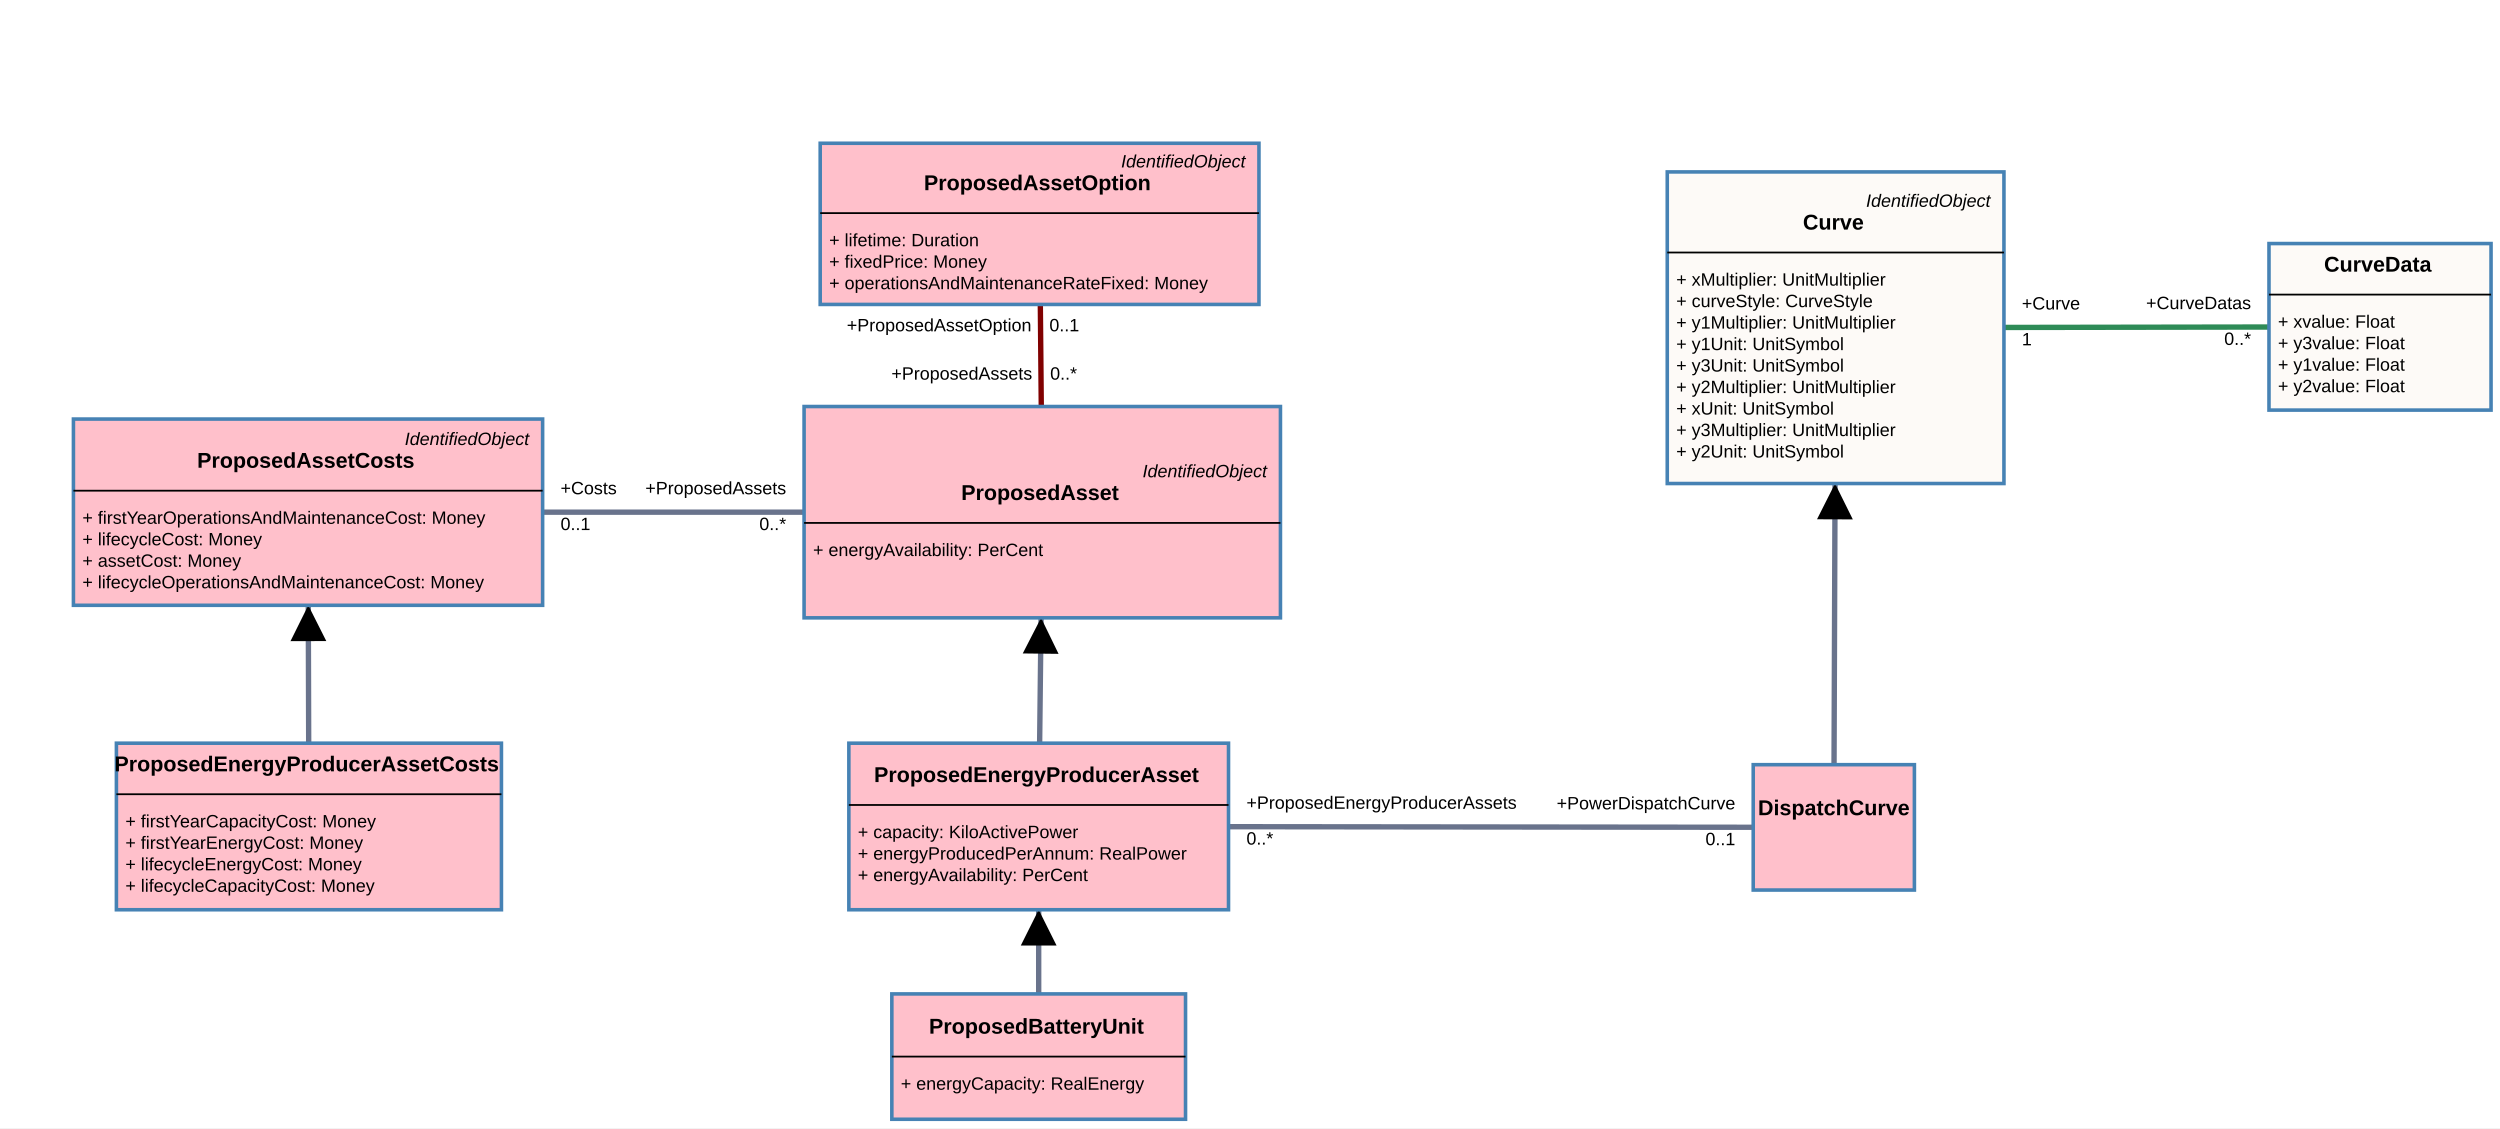
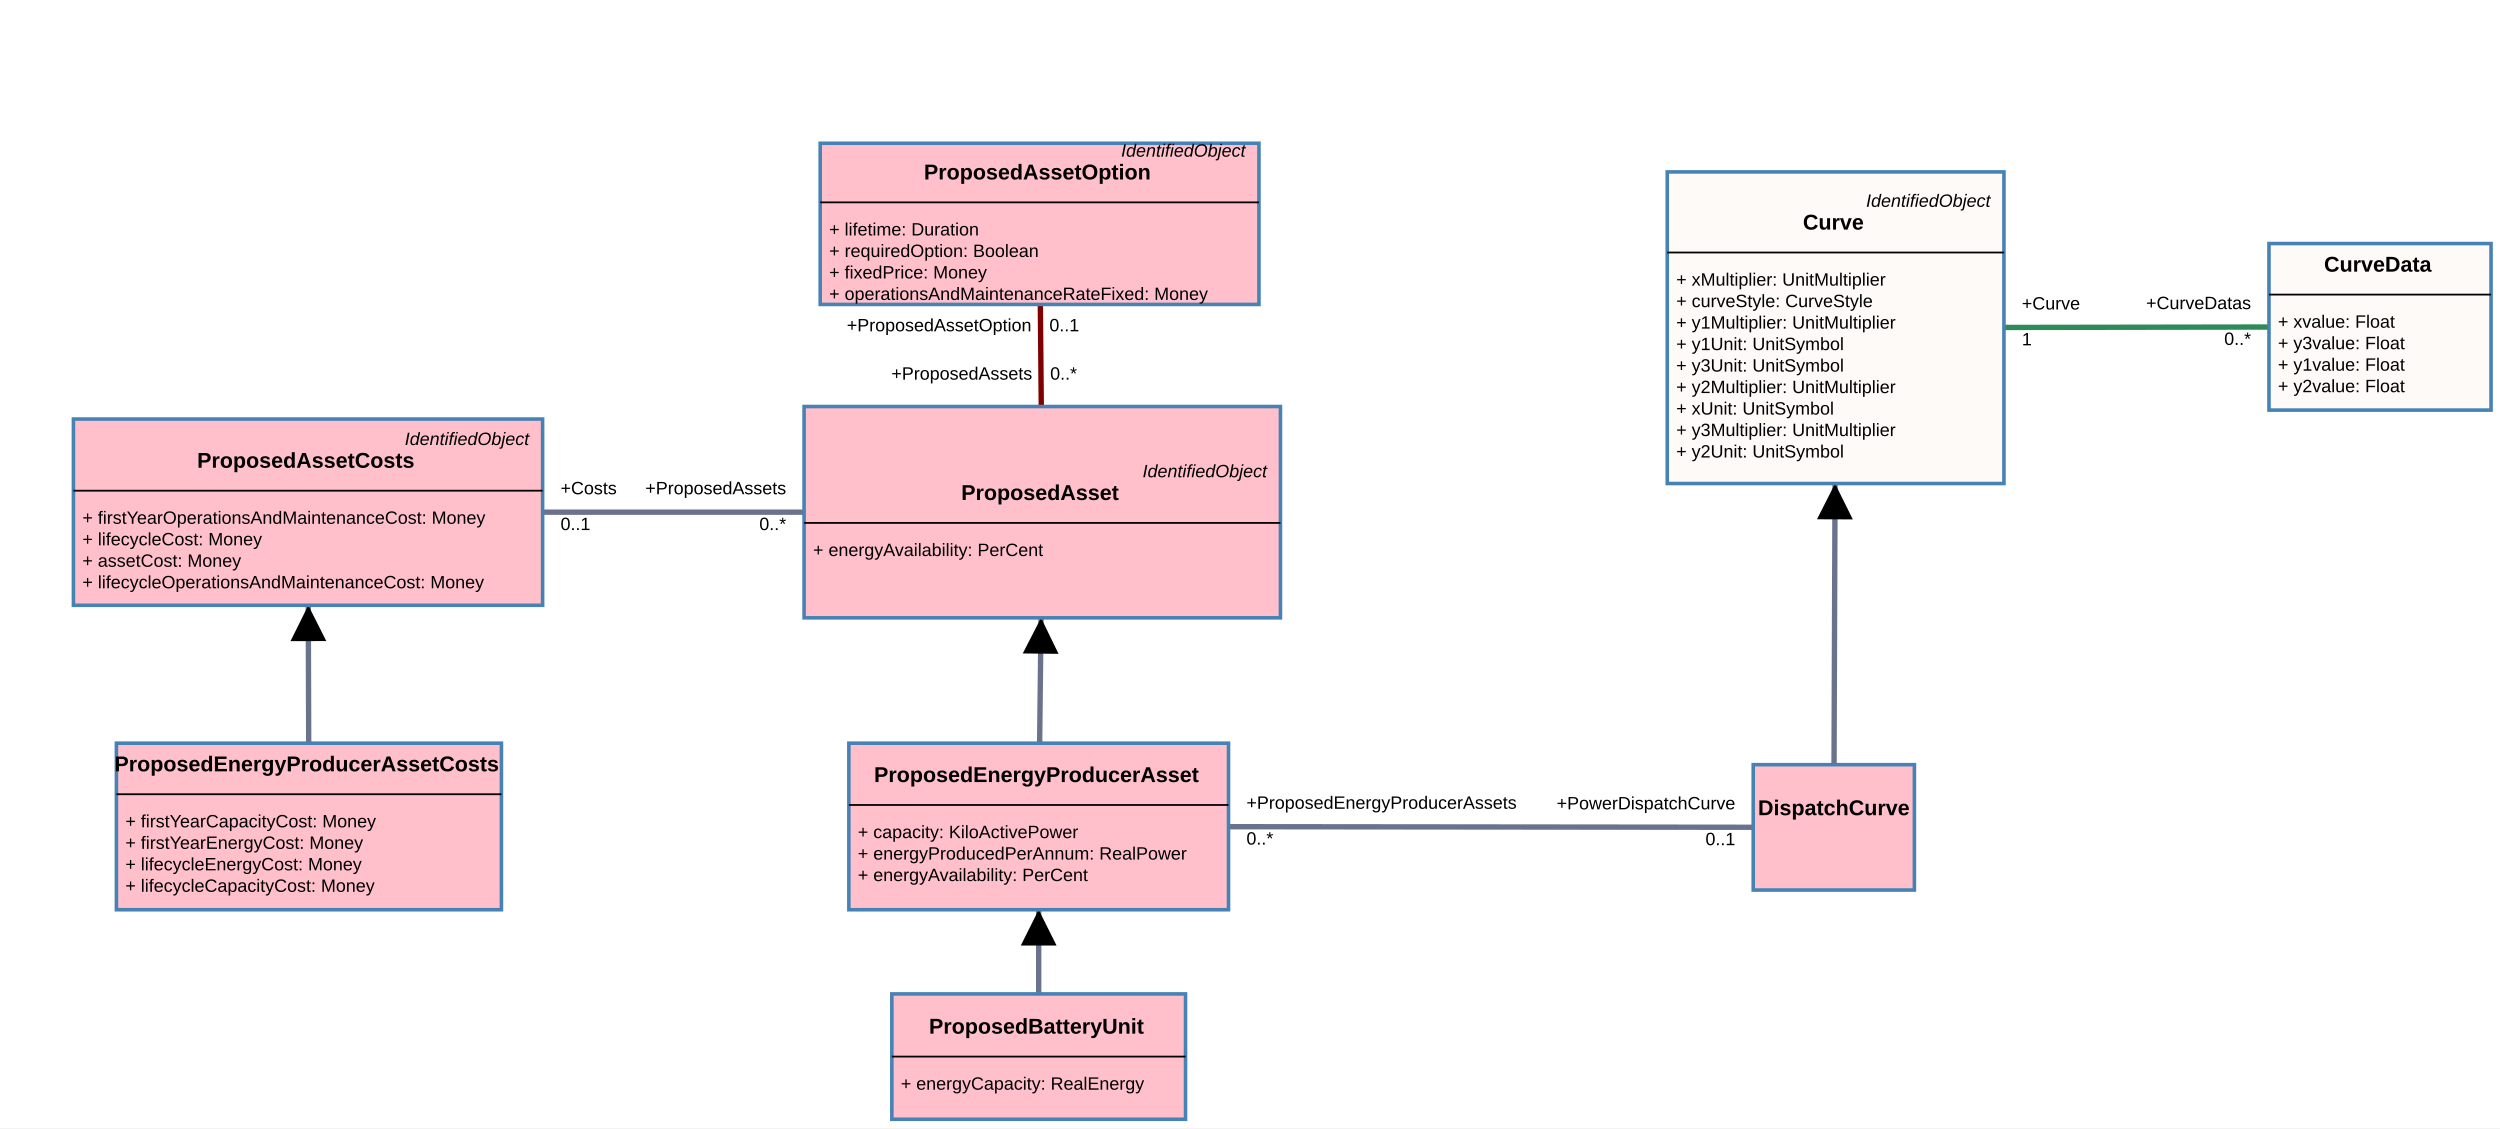
<svg xmlns="http://www.w3.org/2000/svg" width="1396" height="630">
  <rect width="100%" height="100%" fill="white" />
  <g class="zoom-group">
    <defs>
      <marker id="arrowhead" viewBox="-0 -5 10 10" refX="5" refY="0" orient="auto" markerWidth="10" markerHeight="10" xoverflow="visible">
        <path d="M 0,-5 L 10 ,0 L 0,5" fill="black" style="stroke: none;" />
      </marker>
    </defs>
    <line class="link" x1="1329" y1="182.5" x2="1025" y2="183" stroke="#2e8b57" stroke-width="3" />
    <line class="link" x1="582" y1="286" x2="580.5" y2="125" stroke="#800000" stroke-width="3" />
    <line class="link" x1="580" y1="461.5" x2="582" y2="286" stroke="#69738c" stroke-width="3" marker-end="url(#arrowhead)" />
    <line class="link" x1="580" y1="590" x2="580" y2="461.5" stroke="#69738c" stroke-width="3" marker-end="url(#arrowhead)" />
    <line class="link" x1="1024" y1="462" x2="1025" y2="183" stroke="#69738c" stroke-width="3" marker-end="url(#arrowhead)" />
    <line class="link" x1="580" y1="461.5" x2="1024" y2="462" stroke="#69738c" stroke-width="3" />
    <line class="link" x1="172.5" y1="461.5" x2="172" y2="286" stroke="#69738c" stroke-width="3" marker-end="url(#arrowhead)" />
    <line class="link" x1="172" y1="286" x2="582" y2="286" stroke="#69738c" stroke-width="3" />
    <line class="arrow" x2="581.214" y2="354.999" x1="580" y1="461.5" stroke="#69738c" stroke-width="2" marker-end="url(#arrowhead)" />
    <line class="arrow" x2="580" y2="518" x1="580" y1="590" stroke="#69738c" stroke-width="2" marker-end="url(#arrowhead)" />
    <line class="arrow" x2="1024.652" y2="280" x1="1024" y1="462" stroke="#69738c" stroke-width="2" marker-end="url(#arrowhead)" />
    <line class="arrow" x2="172.177" y2="348" x1="172.5" y1="461.5" stroke="#69738c" stroke-width="2" marker-end="url(#arrowhead)" />
    <g class="draggable" transform="translate(1267, 136)">
      <rect class="box" width="124" height="93" style="fill: #fdfaf7; stroke: steelblue; stroke-width: 2px; cursor: move;" />
      <text x="0" y="0" text-anchor="start" font-size="10px">
        <tspan x="62" y="11.5" dy=".35em" text-anchor="middle" style="font-family: Arial, sans-serif; font-weight: 700; font-style: normal; fill: black; font-size: 12px; pointer-events: none;">CurveData</tspan>
        <tspan x="5" y="43.5" dy=".35em" text-anchor="start" style="font-family: Arial, sans-serif; font-weight: 400; font-style: normal; fill: black; font-size: 10px; pointer-events: none;">+   xvalue: Float</tspan>
        <tspan x="5" y="55.5" dy=".35em" text-anchor="start" style="font-family: Arial, sans-serif; font-weight: 400; font-style: normal; fill: black; font-size: 10px; pointer-events: none;">+   y3value: Float</tspan>
        <tspan x="5" y="67.5" dy=".35em" text-anchor="start" style="font-family: Arial, sans-serif; font-weight: 400; font-style: normal; fill: black; font-size: 10px; pointer-events: none;">+   y1value: Float</tspan>
        <tspan x="5" y="79.5" dy=".35em" text-anchor="start" style="font-family: Arial, sans-serif; font-weight: 400; font-style: normal; fill: black; font-size: 10px; pointer-events: none;">+   y2value: Float</tspan>
      </text>
      <line x1="0" x2="124" y1="28.5" y2="28.5" stroke="black" stroke-width="1" />
    </g>
    <g class="draggable" transform="translate(931, 96)">
      <rect class="box" width="188" height="174" style="fill: #fdfaf7; stroke: steelblue; stroke-width: 2px; cursor: move;" />
      <text x="0" y="0" text-anchor="start" font-size="10px">
        <tspan x="183" y="16" dy=".35em" text-anchor="end" style="font-family: Arial, sans-serif; font-weight: 400; font-style: italic; fill: black; font-size: 10px; pointer-events: none;">IdentifiedObject</tspan>
        <tspan x="94" y="28" dy=".35em" text-anchor="middle" style="font-family: Arial, sans-serif; font-weight: 700; font-style: normal; fill: black; font-size: 12px; pointer-events: none;">Curve</tspan>
        <tspan x="5" y="60" dy=".35em" text-anchor="start" style="font-family: Arial, sans-serif; font-weight: 400; font-style: normal; fill: black; font-size: 10px; pointer-events: none;">+   xMultiplier: UnitMultiplier</tspan>
        <tspan x="5" y="72" dy=".35em" text-anchor="start" style="font-family: Arial, sans-serif; font-weight: 400; font-style: normal; fill: black; font-size: 10px; pointer-events: none;">+   curveStyle: CurveStyle</tspan>
        <tspan x="5" y="84" dy=".35em" text-anchor="start" style="font-family: Arial, sans-serif; font-weight: 400; font-style: normal; fill: black; font-size: 10px; pointer-events: none;">+   y1Multiplier: UnitMultiplier</tspan>
        <tspan x="5" y="96" dy=".35em" text-anchor="start" style="font-family: Arial, sans-serif; font-weight: 400; font-style: normal; fill: black; font-size: 10px; pointer-events: none;">+   y1Unit: UnitSymbol</tspan>
        <tspan x="5" y="108" dy=".35em" text-anchor="start" style="font-family: Arial, sans-serif; font-weight: 400; font-style: normal; fill: black; font-size: 10px; pointer-events: none;">+   y3Unit: UnitSymbol</tspan>
        <tspan x="5" y="120" dy=".35em" text-anchor="start" style="font-family: Arial, sans-serif; font-weight: 400; font-style: normal; fill: black; font-size: 10px; pointer-events: none;">+   y2Multiplier: UnitMultiplier</tspan>
        <tspan x="5" y="132" dy=".35em" text-anchor="start" style="font-family: Arial, sans-serif; font-weight: 400; font-style: normal; fill: black; font-size: 10px; pointer-events: none;">+   xUnit: UnitSymbol</tspan>
        <tspan x="5" y="144" dy=".35em" text-anchor="start" style="font-family: Arial, sans-serif; font-weight: 400; font-style: normal; fill: black; font-size: 10px; pointer-events: none;">+   y3Multiplier: UnitMultiplier</tspan>
        <tspan x="5" y="156" dy=".35em" text-anchor="start" style="font-family: Arial, sans-serif; font-weight: 400; font-style: normal; fill: black; font-size: 10px; pointer-events: none;">+   y2Unit: UnitSymbol</tspan>
      </text>
      <line x1="0" x2="188" y1="45" y2="45" stroke="black" stroke-width="1" />
    </g>
    <g class="draggable" transform="translate(458, 80)">
      <rect class="box" width="245" height="90" style="fill: #ffc0cb; stroke: steelblue; stroke-width: 2px; cursor: move;" />
      <text x="0" y="0" text-anchor="start" font-size="10px">
-         <tspan x="240" y="10" dy=".35em" text-anchor="end" style="font-family: Arial, sans-serif; font-weight: 400; font-style: italic; fill: black; font-size: 10px; pointer-events: none;">IdentifiedObject</tspan>
-         <tspan x="122.5" y="22" dy=".35em" text-anchor="middle" style="font-family: Arial, sans-serif; font-weight: 700; font-style: normal; fill: black; font-size: 12px; pointer-events: none;">ProposedAssetOption</tspan>
-         <tspan x="5" y="54" dy=".35em" text-anchor="start" style="font-family: Arial, sans-serif; font-weight: 400; font-style: normal; fill: black; font-size: 10px; pointer-events: none;">+   lifetime: Duration</tspan>
-         <tspan x="5" y="66" dy=".35em" text-anchor="start" style="font-family: Arial, sans-serif; font-weight: 400; font-style: normal; fill: black; font-size: 10px; pointer-events: none;">+   fixedPrice: Money</tspan>
-         <tspan x="5" y="78" dy=".35em" text-anchor="start" style="font-family: Arial, sans-serif; font-weight: 400; font-style: normal; fill: black; font-size: 10px; pointer-events: none;">+   operationsAndMaintenanceRateFixed: Money</tspan>
+         <tspan x="240" y="4" dy=".35em" text-anchor="end" style="font-family: Arial, sans-serif; font-weight: 400; font-style: italic; fill: black; font-size: 10px; pointer-events: none;">IdentifiedObject</tspan>
+         <tspan x="122.5" y="16" dy=".35em" text-anchor="middle" style="font-family: Arial, sans-serif; font-weight: 700; font-style: normal; fill: black; font-size: 12px; pointer-events: none;">ProposedAssetOption</tspan>
+         <tspan x="5" y="48" dy=".35em" text-anchor="start" style="font-family: Arial, sans-serif; font-weight: 400; font-style: normal; fill: black; font-size: 10px; pointer-events: none;">+   lifetime: Duration</tspan>
+         <tspan x="5" y="60" dy=".35em" text-anchor="start" style="font-family: Arial, sans-serif; font-weight: 400; font-style: normal; fill: black; font-size: 10px; pointer-events: none;">+   requiredOption: Boolean</tspan>
+         <tspan x="5" y="72" dy=".35em" text-anchor="start" style="font-family: Arial, sans-serif; font-weight: 400; font-style: normal; fill: black; font-size: 10px; pointer-events: none;">+   fixedPrice: Money</tspan>
+         <tspan x="5" y="84" dy=".35em" text-anchor="start" style="font-family: Arial, sans-serif; font-weight: 400; font-style: normal; fill: black; font-size: 10px; pointer-events: none;">+   operationsAndMaintenanceRateFixed: Money</tspan>
      </text>
-       <line x1="0" x2="245" y1="39" y2="39" stroke="black" stroke-width="1" />
+       <line x1="0" x2="245" y1="33" y2="33" stroke="black" stroke-width="1" />
    </g>
    <g class="draggable" transform="translate(449, 227)">
      <rect class="box" width="266" height="118" style="fill: #ffc0cb; stroke: steelblue; stroke-width: 2px; cursor: move;" />
      <text x="0" y="0" text-anchor="start" font-size="10px">
        <tspan x="261" y="36" dy=".35em" text-anchor="end" style="font-family: Arial, sans-serif; font-weight: 400; font-style: italic; fill: black; font-size: 10px; pointer-events: none;">IdentifiedObject</tspan>
        <tspan x="133" y="48" dy=".35em" text-anchor="middle" style="font-family: Arial, sans-serif; font-weight: 700; font-style: normal; fill: black; font-size: 12px; pointer-events: none;">ProposedAsset</tspan>
        <tspan x="5" y="80" dy=".35em" text-anchor="start" style="font-family: Arial, sans-serif; font-weight: 400; font-style: normal; fill: black; font-size: 10px; pointer-events: none;">+   energyAvailability: PerCent</tspan>
      </text>
      <line x1="0" x2="266" y1="65" y2="65" stroke="black" stroke-width="1" />
    </g>
    <g class="draggable" transform="translate(474, 415)">
      <rect class="box" width="212" height="93" style="fill: #ffc0cb; stroke: steelblue; stroke-width: 2px; cursor: move;" />
      <text x="0" y="0" text-anchor="start" font-size="10px">
        <tspan x="106" y="17.5" dy=".35em" text-anchor="middle" style="font-family: Arial, sans-serif; font-weight: 700; font-style: normal; fill: black; font-size: 12px; pointer-events: none;">ProposedEnergyProducerAsset</tspan>
        <tspan x="5" y="49.5" dy=".35em" text-anchor="start" style="font-family: Arial, sans-serif; font-weight: 400; font-style: normal; fill: black; font-size: 10px; pointer-events: none;">+   capacity: KiloActivePower</tspan>
        <tspan x="5" y="61.5" dy=".35em" text-anchor="start" style="font-family: Arial, sans-serif; font-weight: 400; font-style: normal; fill: black; font-size: 10px; pointer-events: none;">+   energyProducedPerAnnum: RealPower</tspan>
        <tspan x="5" y="73.5" dy=".35em" text-anchor="start" style="font-family: Arial, sans-serif; font-weight: 400; font-style: normal; fill: black; font-size: 10px; pointer-events: none;">+   energyAvailability: PerCent</tspan>
      </text>
      <line x1="0" x2="212" y1="34.5" y2="34.5" stroke="black" stroke-width="1" />
    </g>
    <g class="draggable" transform="translate(498, 555)">
      <rect class="box" width="164" height="70" style="fill: #ffc0cb; stroke: steelblue; stroke-width: 2px; cursor: move;" />
      <text x="0" y="0" text-anchor="start" font-size="10px">
        <tspan x="82" y="18" dy=".35em" text-anchor="middle" style="font-family: Arial, sans-serif; font-weight: 700; font-style: normal; fill: black; font-size: 12px; pointer-events: none;">ProposedBatteryUnit</tspan>
        <tspan x="5" y="50" dy=".35em" text-anchor="start" style="font-family: Arial, sans-serif; font-weight: 400; font-style: normal; fill: black; font-size: 10px; pointer-events: none;">+   energyCapacity: RealEnergy</tspan>
      </text>
      <line x1="0" x2="164" y1="35" y2="35" stroke="black" stroke-width="1" />
    </g>
    <g class="draggable" transform="translate(979, 427)">
      <rect class="box" width="90" height="70" style="fill: #ffc0cb; stroke: steelblue; stroke-width: 2px; cursor: move;" />
      <text x="0" y="0" text-anchor="start" font-size="10px">
        <tspan x="45" y="24" dy=".35em" text-anchor="middle" style="font-family: Arial, sans-serif; font-weight: 700; font-style: normal; fill: black; font-size: 12px; pointer-events: none;">DispatchCurve</tspan>
      </text>
    </g>
    <g class="draggable" transform="translate(41, 234)">
      <rect class="box" width="262" height="104" style="fill: #ffc0cb; stroke: steelblue; stroke-width: 2px; cursor: move;" />
      <text x="0" y="0" text-anchor="start" font-size="10px">
        <tspan x="257" y="11" dy=".35em" text-anchor="end" style="font-family: Arial, sans-serif; font-weight: 400; font-style: italic; fill: black; font-size: 10px; pointer-events: none;">IdentifiedObject</tspan>
        <tspan x="131" y="23" dy=".35em" text-anchor="middle" style="font-family: Arial, sans-serif; font-weight: 700; font-style: normal; fill: black; font-size: 12px; pointer-events: none;">ProposedAssetCosts</tspan>
        <tspan x="5" y="55" dy=".35em" text-anchor="start" style="font-family: Arial, sans-serif; font-weight: 400; font-style: normal; fill: black; font-size: 10px; pointer-events: none;">+   firstYearOperationsAndMaintenanceCost: Money</tspan>
        <tspan x="5" y="67" dy=".35em" text-anchor="start" style="font-family: Arial, sans-serif; font-weight: 400; font-style: normal; fill: black; font-size: 10px; pointer-events: none;">+   lifecycleCost: Money</tspan>
        <tspan x="5" y="79" dy=".35em" text-anchor="start" style="font-family: Arial, sans-serif; font-weight: 400; font-style: normal; fill: black; font-size: 10px; pointer-events: none;">+   assetCost: Money</tspan>
        <tspan x="5" y="91" dy=".35em" text-anchor="start" style="font-family: Arial, sans-serif; font-weight: 400; font-style: normal; fill: black; font-size: 10px; pointer-events: none;">+   lifecycleOperationsAndMaintenanceCost: Money</tspan>
      </text>
      <line x1="0" x2="262" y1="40" y2="40" stroke="black" stroke-width="1" />
    </g>
    <g class="draggable" transform="translate(65, 415)">
      <rect class="box" width="215" height="93" style="fill: #ffc0cb; stroke: steelblue; stroke-width: 2px; cursor: move;" />
      <text x="0" y="0" text-anchor="start" font-size="10px">
        <tspan x="107.5" y="11.5" dy=".35em" text-anchor="middle" style="font-family: Arial, sans-serif; font-weight: 700; font-style: normal; fill: black; font-size: 12px; pointer-events: none;">ProposedEnergyProducerAssetCosts</tspan>
        <tspan x="5" y="43.5" dy=".35em" text-anchor="start" style="font-family: Arial, sans-serif; font-weight: 400; font-style: normal; fill: black; font-size: 10px; pointer-events: none;">+   firstYearCapacityCost: Money</tspan>
        <tspan x="5" y="55.5" dy=".35em" text-anchor="start" style="font-family: Arial, sans-serif; font-weight: 400; font-style: normal; fill: black; font-size: 10px; pointer-events: none;">+   firstYearEnergyCost: Money</tspan>
        <tspan x="5" y="67.5" dy=".35em" text-anchor="start" style="font-family: Arial, sans-serif; font-weight: 400; font-style: normal; fill: black; font-size: 10px; pointer-events: none;">+   lifecycleEnergyCost: Money</tspan>
        <tspan x="5" y="79.5" dy=".35em" text-anchor="start" style="font-family: Arial, sans-serif; font-weight: 400; font-style: normal; fill: black; font-size: 10px; pointer-events: none;">+   lifecycleCapacityCost: Money</tspan>
      </text>
      <line x1="0" x2="215" y1="28.5" y2="28.5" stroke="black" stroke-width="1" />
    </g>
    <text class="link-text-start-top" x="1257" y="182.61" text-anchor="end" dy="-1em" style="font-family: Arial, sans-serif; font-size: 10px; fill: black;">+CurveDatas</text>
    <text class="link-text-start-top" x="576.404" y="222" text-anchor="end" dy="-1em" style="font-family: Arial, sans-serif; font-size: 10px; fill: black;">+ProposedAssets</text>
    <text class="link-text-start-top" x="575.587" y="410" text-anchor="end" dy="-1em" style="font-family: Arial, sans-serif; font-size: 10px; fill: black;" />
    <text class="link-text-start-top" x="575" y="550" text-anchor="end" dy="-1em" style="font-family: Arial, sans-serif; font-size: 10px; fill: black;" />
    <text class="link-text-start-top" x="1019.143" y="422" text-anchor="end" dy="-1em" style="font-family: Arial, sans-serif; font-size: 10px; fill: black;" />
    <text class="link-text-start-top" x="696" y="461.625" text-anchor="start" dy="-1em" style="font-family: Arial, sans-serif; font-size: 10px; fill: black;">+ProposedEnergyProducerAssets</text>
    <text class="link-text-start-top" x="167.353" y="410" text-anchor="end" dy="-1em" style="font-family: Arial, sans-serif; font-size: 10px; fill: black;" />
    <text class="link-text-start-top" x="313" y="286" text-anchor="start" dy="-1em" style="font-family: Arial, sans-serif; font-size: 10px; fill: black;">+Costs</text>
    <text class="link-text-start-btm" x="1257" y="182.61" dy="1em" text-anchor="end" style="font-family: Arial, sans-serif; font-size: 10px; fill: black;">0..*</text>
    <text class="link-text-start-btm" x="586.404" y="222" dy="-1em" text-anchor="start" style="font-family: Arial, sans-serif; font-size: 10px; fill: black;">0..*</text>
    <text class="link-text-start-btm" x="585.587" y="410" dy="-1em" text-anchor="start" style="font-family: Arial, sans-serif; font-size: 10px; fill: black;" />
    <text class="link-text-start-btm" x="585" y="550" dy="-1em" text-anchor="start" style="font-family: Arial, sans-serif; font-size: 10px; fill: black;" />
    <text class="link-text-start-btm" x="1029.143" y="422" dy="-1em" text-anchor="start" style="font-family: Arial, sans-serif; font-size: 10px; fill: black;" />
    <text class="link-text-start-btm" x="696" y="461.625" dy="1em" text-anchor="start" style="font-family: Arial, sans-serif; font-size: 10px; fill: black;">0..*</text>
    <text class="link-text-start-btm" x="177.353" y="410" dy="-1em" text-anchor="start" style="font-family: Arial, sans-serif; font-size: 10px; fill: black;" />
    <text class="link-text-start-btm" x="313" y="286" dy="1em" text-anchor="start" style="font-family: Arial, sans-serif; font-size: 10px; fill: black;">0..1</text>
    <text class="link-text-end-top" x="1129" y="182.837" dy="-1em" text-anchor="start" style="font-family: Arial, sans-serif; font-size: 10px; fill: black;">+Curve</text>
    <text class="link-text-end-top" x="575.966" y="175" dy="1em" text-anchor="end" style="font-family: Arial, sans-serif; font-size: 10px; fill: black;">+ProposedAssetOption</text>
    <text class="link-text-end-top" x="576.271" y="350" dy="1em" text-anchor="end" style="font-family: Arial, sans-serif; font-size: 10px; fill: black;" />
    <text class="link-text-end-top" x="575" y="513" dy="1em" text-anchor="end" style="font-family: Arial, sans-serif; font-size: 10px; fill: black;" />
    <text class="link-text-end-top" x="1019.67" y="275" dy="1em" text-anchor="end" style="font-family: Arial, sans-serif; font-size: 10px; fill: black;" />
    <text class="link-text-end-top" x="969" y="461.944" dy="-1em" text-anchor="end" style="font-family: Arial, sans-serif; font-size: 10px; fill: black;">+PowerDispatchCurve</text>
    <text class="link-text-end-top" x="167.162" y="343" dy="1em" text-anchor="end" style="font-family: Arial, sans-serif; font-size: 10px; fill: black;" />
    <text class="link-text-end-top" x="439" y="286" dy="-1em" text-anchor="end" style="font-family: Arial, sans-serif; font-size: 10px; fill: black;">+ProposedAssets</text>
    <text class="link-text-end-btm" x="1129" y="182.837" dy="1em" text-anchor="start" style="font-family: Arial, sans-serif; font-size: 10px; fill: black;">1</text>
    <text class="link-text-end-btm" x="585.966" y="175" dy="1em" text-anchor="start" style="font-family: Arial, sans-serif; font-size: 10px; fill: black;">0..1</text>
    <text class="link-text-end-btm" x="586.271" y="350" dy="1em" text-anchor="start" style="font-family: Arial, sans-serif; font-size: 10px; fill: black;" />
    <text class="link-text-end-btm" x="585" y="513" dy="1em" text-anchor="start" style="font-family: Arial, sans-serif; font-size: 10px; fill: black;" />
    <text class="link-text-end-btm" x="1029.67" y="275" dy="1em" text-anchor="start" style="font-family: Arial, sans-serif; font-size: 10px; fill: black;" />
    <text class="link-text-end-btm" x="969" y="461.944" dy="1em" text-anchor="end" style="font-family: Arial, sans-serif; font-size: 10px; fill: black;">0..1</text>
    <text class="link-text-end-btm" x="177.162" y="343" dy="1em" text-anchor="start" style="font-family: Arial, sans-serif; font-size: 10px; fill: black;" />
    <text class="link-text-end-btm" x="439" y="286" dy="1em" text-anchor="end" style="font-family: Arial, sans-serif; font-size: 10px; fill: black;">0..*</text>
  </g>
</svg>
